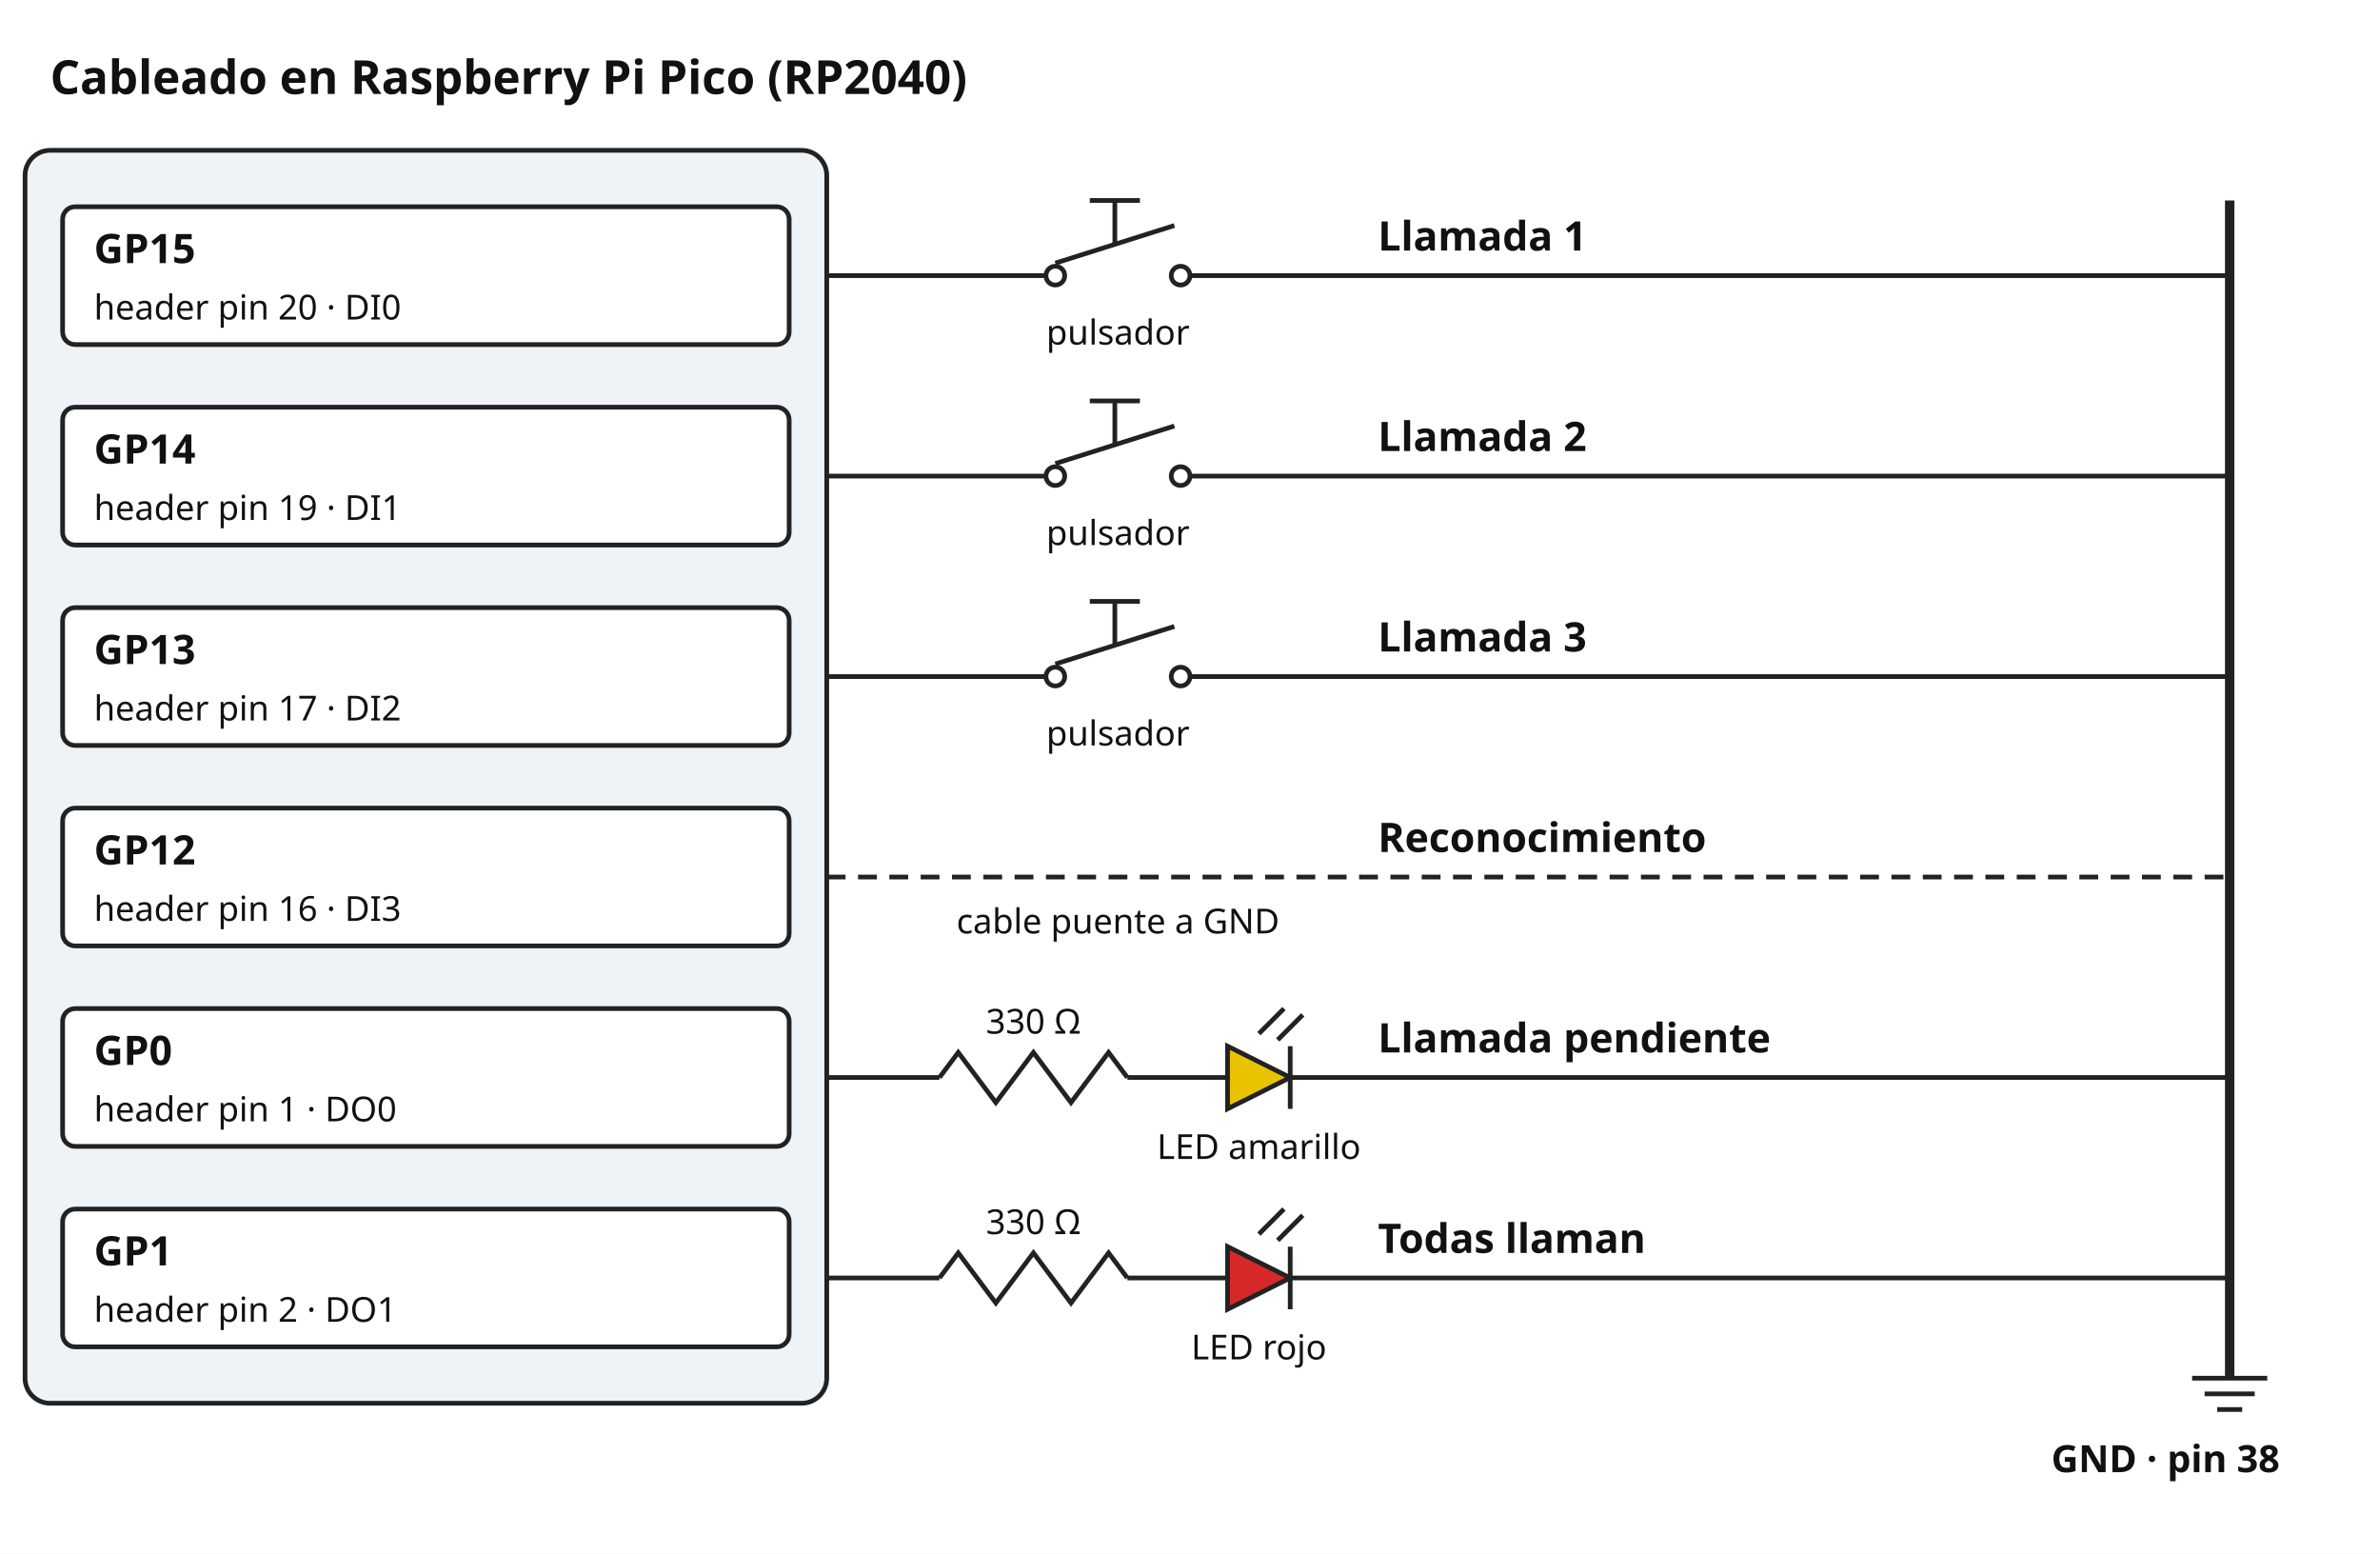
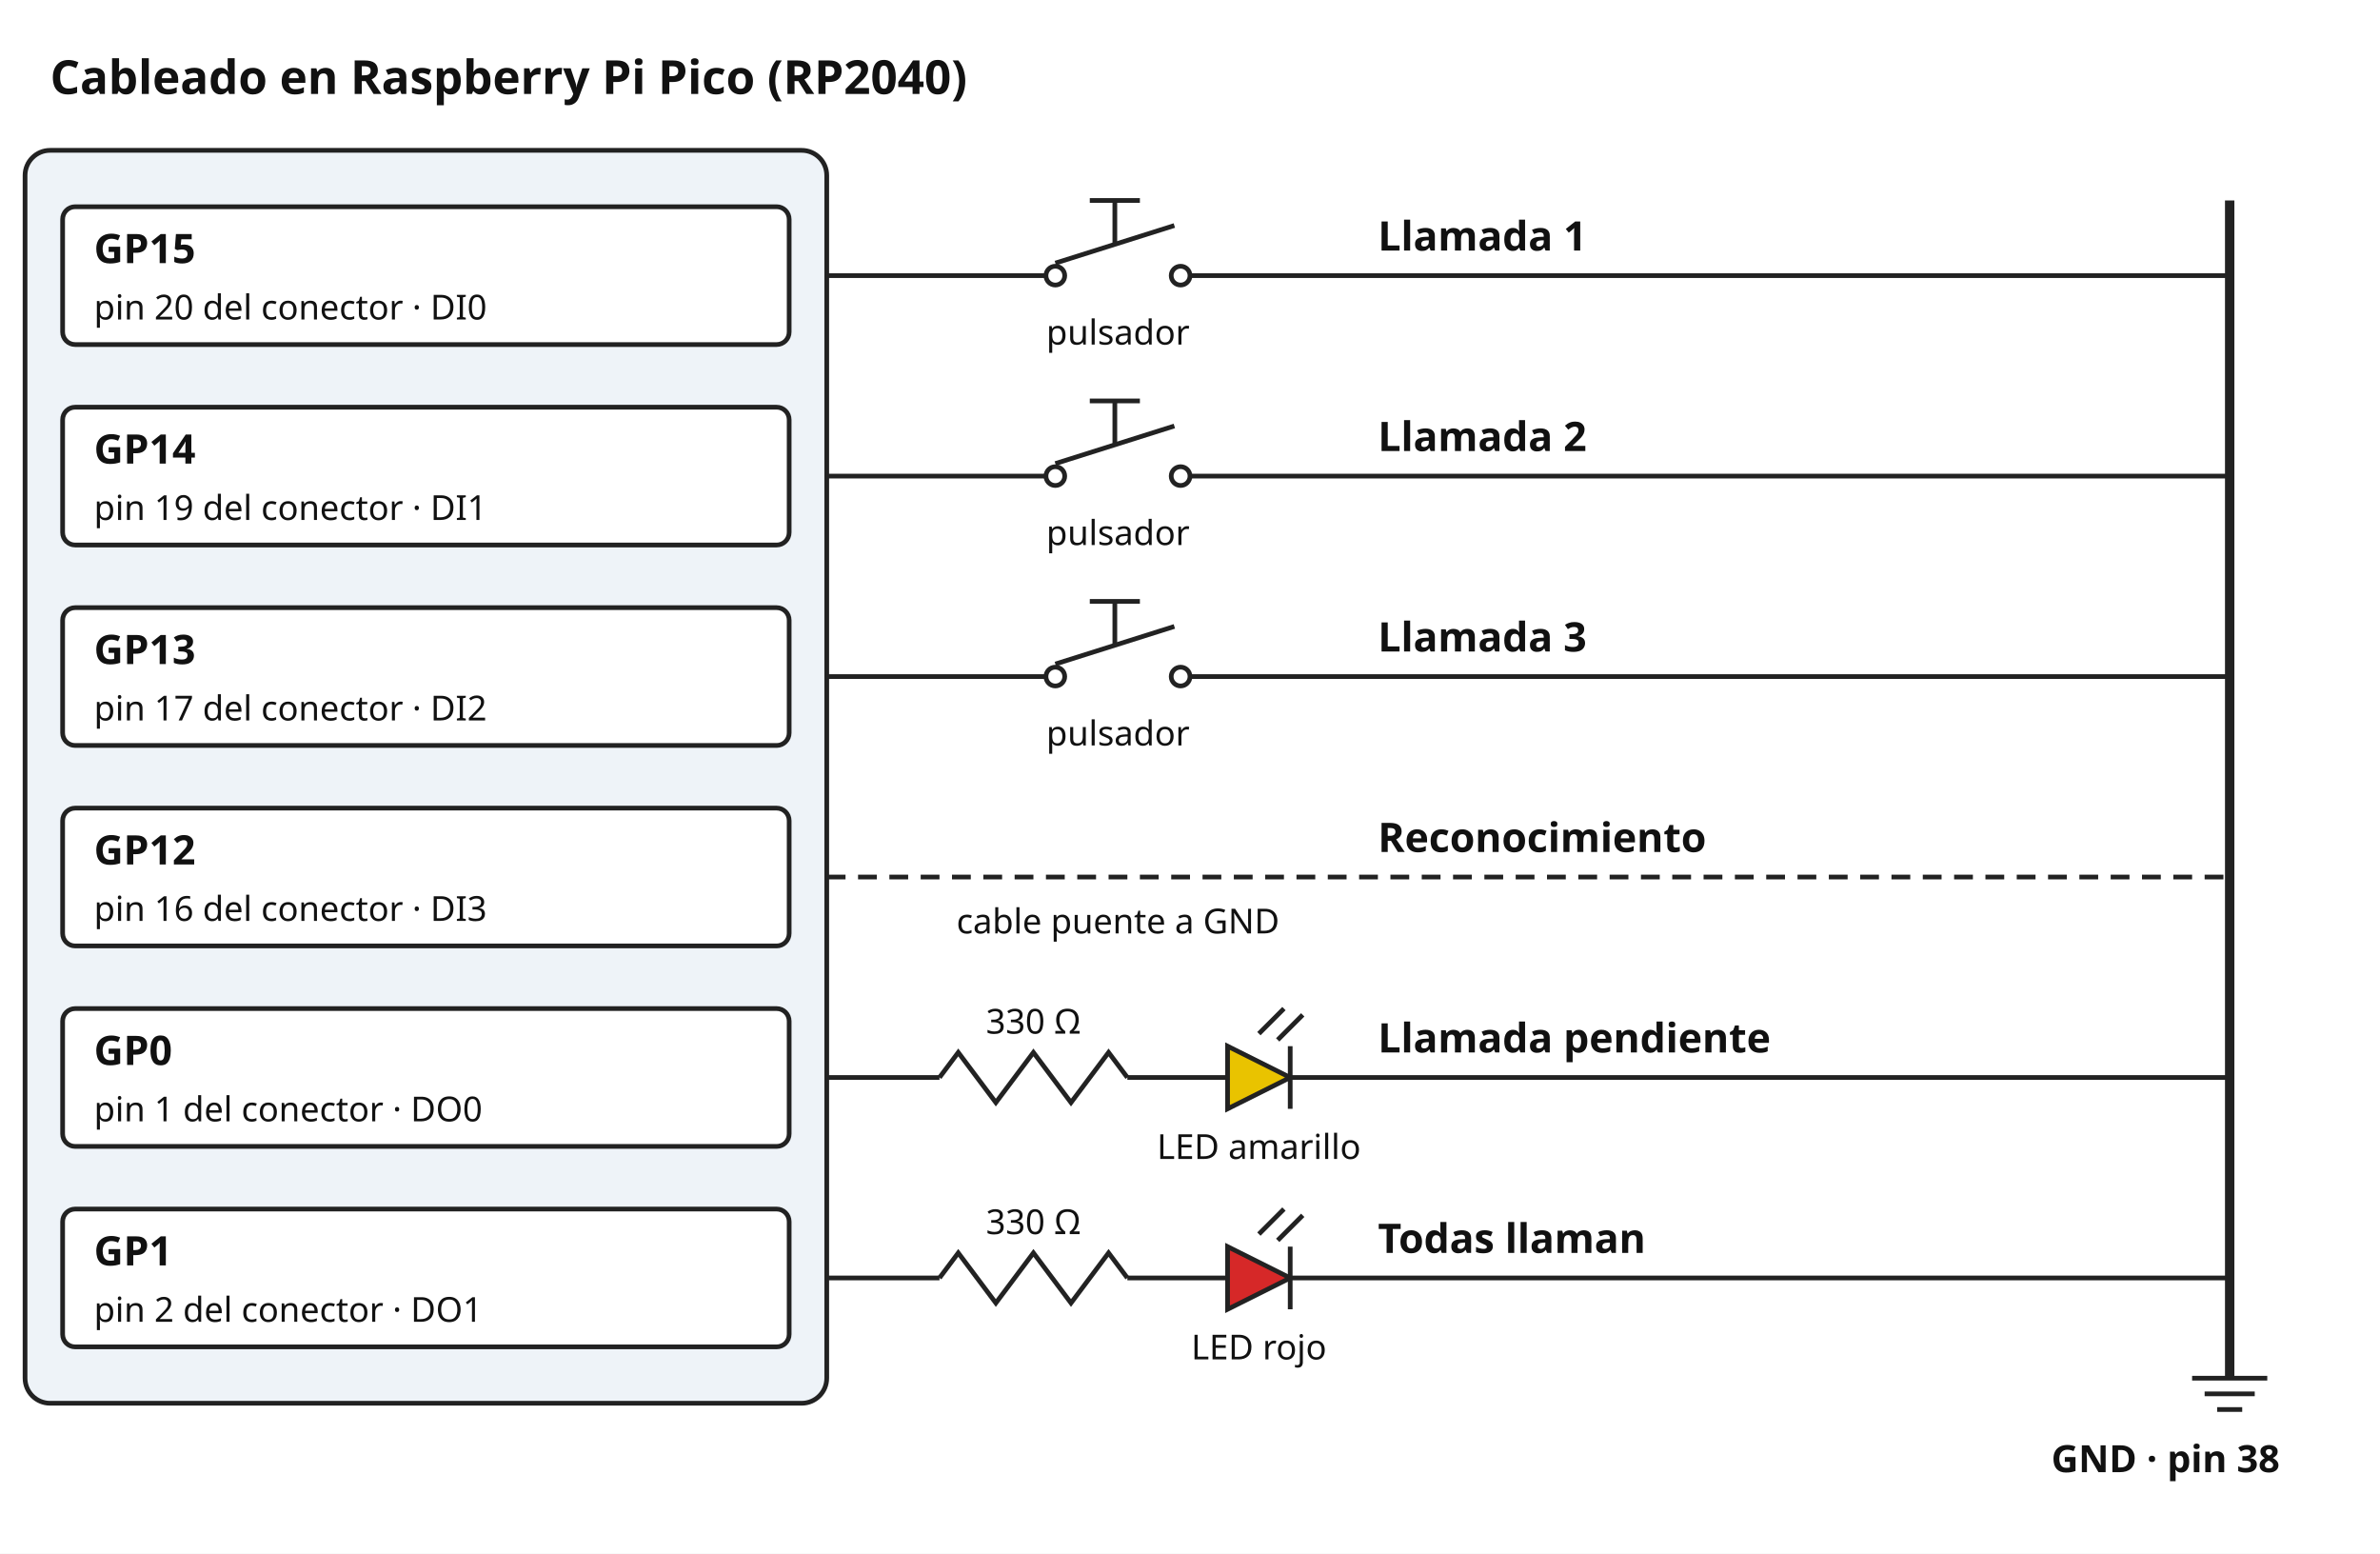
<svg xmlns="http://www.w3.org/2000/svg" viewBox="0 0 760 496" width="760" height="496" role="img" aria-labelledby="wiring-rpi-pico-rp2040-title wiring-rpi-pico-rp2040-desc" font-family="sans-serif" fill="#111111" stroke="#222222" stroke-width="1.5">
  <rect width="760" height="496" fill="#ffffff" stroke="none" />
  <text stroke="none" x="16" y="30" font-size="15" font-weight="bold">Cableado en Raspberry Pi Pico (RP2040)</text>
  <rect x="8" y="48" width="256" height="400" rx="8" fill="#eef3f8" />
  <rect x="20" y="66" width="232" height="44" rx="4" fill="#ffffff" />
  <text stroke="none" x="30" y="84" font-size="13" font-weight="bold">GP15</text>
-   <text stroke="none" x="30" y="102" font-size="11">header pin 20 · DI0</text>
+   <text stroke="none" x="30" y="102" font-size="11">pin 20 del conector · DI0</text>
  <text stroke="none" x="440" y="80" font-size="13" font-weight="bold">Llamada 1</text>
  <polyline points="264,88 334,88" fill="none" />
  <circle cx="337" cy="88" r="3" fill="#ffffff" />
  <circle cx="377" cy="88" r="3" fill="#ffffff" />
  <polyline points="337,84 375,72" fill="none" />
  <polyline points="356,78 356,64" fill="none" />
  <polyline points="348,64 364,64" fill="none" />
  <text stroke="none" x="357" y="110" text-anchor="middle" font-size="11">pulsador</text>
  <polyline points="380,88 712,88" fill="none" />
  <rect x="20" y="130" width="232" height="44" rx="4" fill="#ffffff" />
  <text stroke="none" x="30" y="148" font-size="13" font-weight="bold">GP14</text>
-   <text stroke="none" x="30" y="166" font-size="11">header pin 19 · DI1</text>
+   <text stroke="none" x="30" y="166" font-size="11">pin 19 del conector · DI1</text>
  <text stroke="none" x="440" y="144" font-size="13" font-weight="bold">Llamada 2</text>
  <polyline points="264,152 334,152" fill="none" />
  <circle cx="337" cy="152" r="3" fill="#ffffff" />
  <circle cx="377" cy="152" r="3" fill="#ffffff" />
  <polyline points="337,148 375,136" fill="none" />
  <polyline points="356,142 356,128" fill="none" />
  <polyline points="348,128 364,128" fill="none" />
  <text stroke="none" x="357" y="174" text-anchor="middle" font-size="11">pulsador</text>
  <polyline points="380,152 712,152" fill="none" />
  <rect x="20" y="194" width="232" height="44" rx="4" fill="#ffffff" />
  <text stroke="none" x="30" y="212" font-size="13" font-weight="bold">GP13</text>
-   <text stroke="none" x="30" y="230" font-size="11">header pin 17 · DI2</text>
+   <text stroke="none" x="30" y="230" font-size="11">pin 17 del conector · DI2</text>
  <text stroke="none" x="440" y="208" font-size="13" font-weight="bold">Llamada 3</text>
  <polyline points="264,216 334,216" fill="none" />
  <circle cx="337" cy="216" r="3" fill="#ffffff" />
  <circle cx="377" cy="216" r="3" fill="#ffffff" />
  <polyline points="337,212 375,200" fill="none" />
  <polyline points="356,206 356,192" fill="none" />
  <polyline points="348,192 364,192" fill="none" />
  <text stroke="none" x="357" y="238" text-anchor="middle" font-size="11">pulsador</text>
  <polyline points="380,216 712,216" fill="none" />
  <rect x="20" y="258" width="232" height="44" rx="4" fill="#ffffff" />
  <text stroke="none" x="30" y="276" font-size="13" font-weight="bold">GP12</text>
-   <text stroke="none" x="30" y="294" font-size="11">header pin 16 · DI3</text>
+   <text stroke="none" x="30" y="294" font-size="11">pin 16 del conector · DI3</text>
  <text stroke="none" x="440" y="272" font-size="13" font-weight="bold">Reconocimiento</text>
  <polyline points="264,280 712,280" fill="none" stroke-dasharray="6 4" />
  <text stroke="none" x="357" y="298" text-anchor="middle" font-size="11">cable puente a GND</text>
  <rect x="20" y="322" width="232" height="44" rx="4" fill="#ffffff" />
  <text stroke="none" x="30" y="340" font-size="13" font-weight="bold">GP0</text>
-   <text stroke="none" x="30" y="358" font-size="11">header pin 1 · DO0</text>
+   <text stroke="none" x="30" y="358" font-size="11">pin 1 del conector · DO0</text>
  <text stroke="none" x="440" y="336" font-size="13" font-weight="bold">Llamada pendiente</text>
  <polyline points="264,344 300,344" fill="none" />
  <polyline points="300,344 306,336 318,352 330,336 342,352 354,336 360,344" fill="none" />
  <text stroke="none" x="330" y="330" text-anchor="middle" font-size="11">330 Ω</text>
  <polyline points="360,344 392,344" fill="none" />
  <polygon points="392,334 392,354 412,344" fill="#e9c300" />
  <polyline points="412,334 412,354" fill="none" />
  <polyline points="402,330 410,322" fill="none" />
  <polyline points="408,332 416,324" fill="none" />
  <text stroke="none" x="402" y="370" text-anchor="middle" font-size="11">LED amarillo</text>
  <polyline points="412,344 712,344" fill="none" />
  <rect x="20" y="386" width="232" height="44" rx="4" fill="#ffffff" />
  <text stroke="none" x="30" y="404" font-size="13" font-weight="bold">GP1</text>
-   <text stroke="none" x="30" y="422" font-size="11">header pin 2 · DO1</text>
+   <text stroke="none" x="30" y="422" font-size="11">pin 2 del conector · DO1</text>
  <text stroke="none" x="440" y="400" font-size="13" font-weight="bold">Todas llaman</text>
  <polyline points="264,408 300,408" fill="none" />
  <polyline points="300,408 306,400 318,416 330,400 342,416 354,400 360,408" fill="none" />
  <text stroke="none" x="330" y="394" text-anchor="middle" font-size="11">330 Ω</text>
  <polyline points="360,408 392,408" fill="none" />
  <polygon points="392,398 392,418 412,408" fill="#d62828" />
  <polyline points="412,398 412,418" fill="none" />
  <polyline points="402,394 410,386" fill="none" />
  <polyline points="408,396 416,388" fill="none" />
  <text stroke="none" x="402" y="434" text-anchor="middle" font-size="11">LED rojo</text>
  <polyline points="412,408 712,408" fill="none" />
  <polyline points="712,64 712,440" fill="none" stroke-width="3" />
  <polyline points="700,440 724,440" fill="none" />
  <polyline points="704,445 720,445" fill="none" />
  <polyline points="708,450 716,450" fill="none" />
  <text stroke="none" x="728" y="470" text-anchor="end" font-size="12" font-weight="bold">GND · pin 38</text>
</svg>
